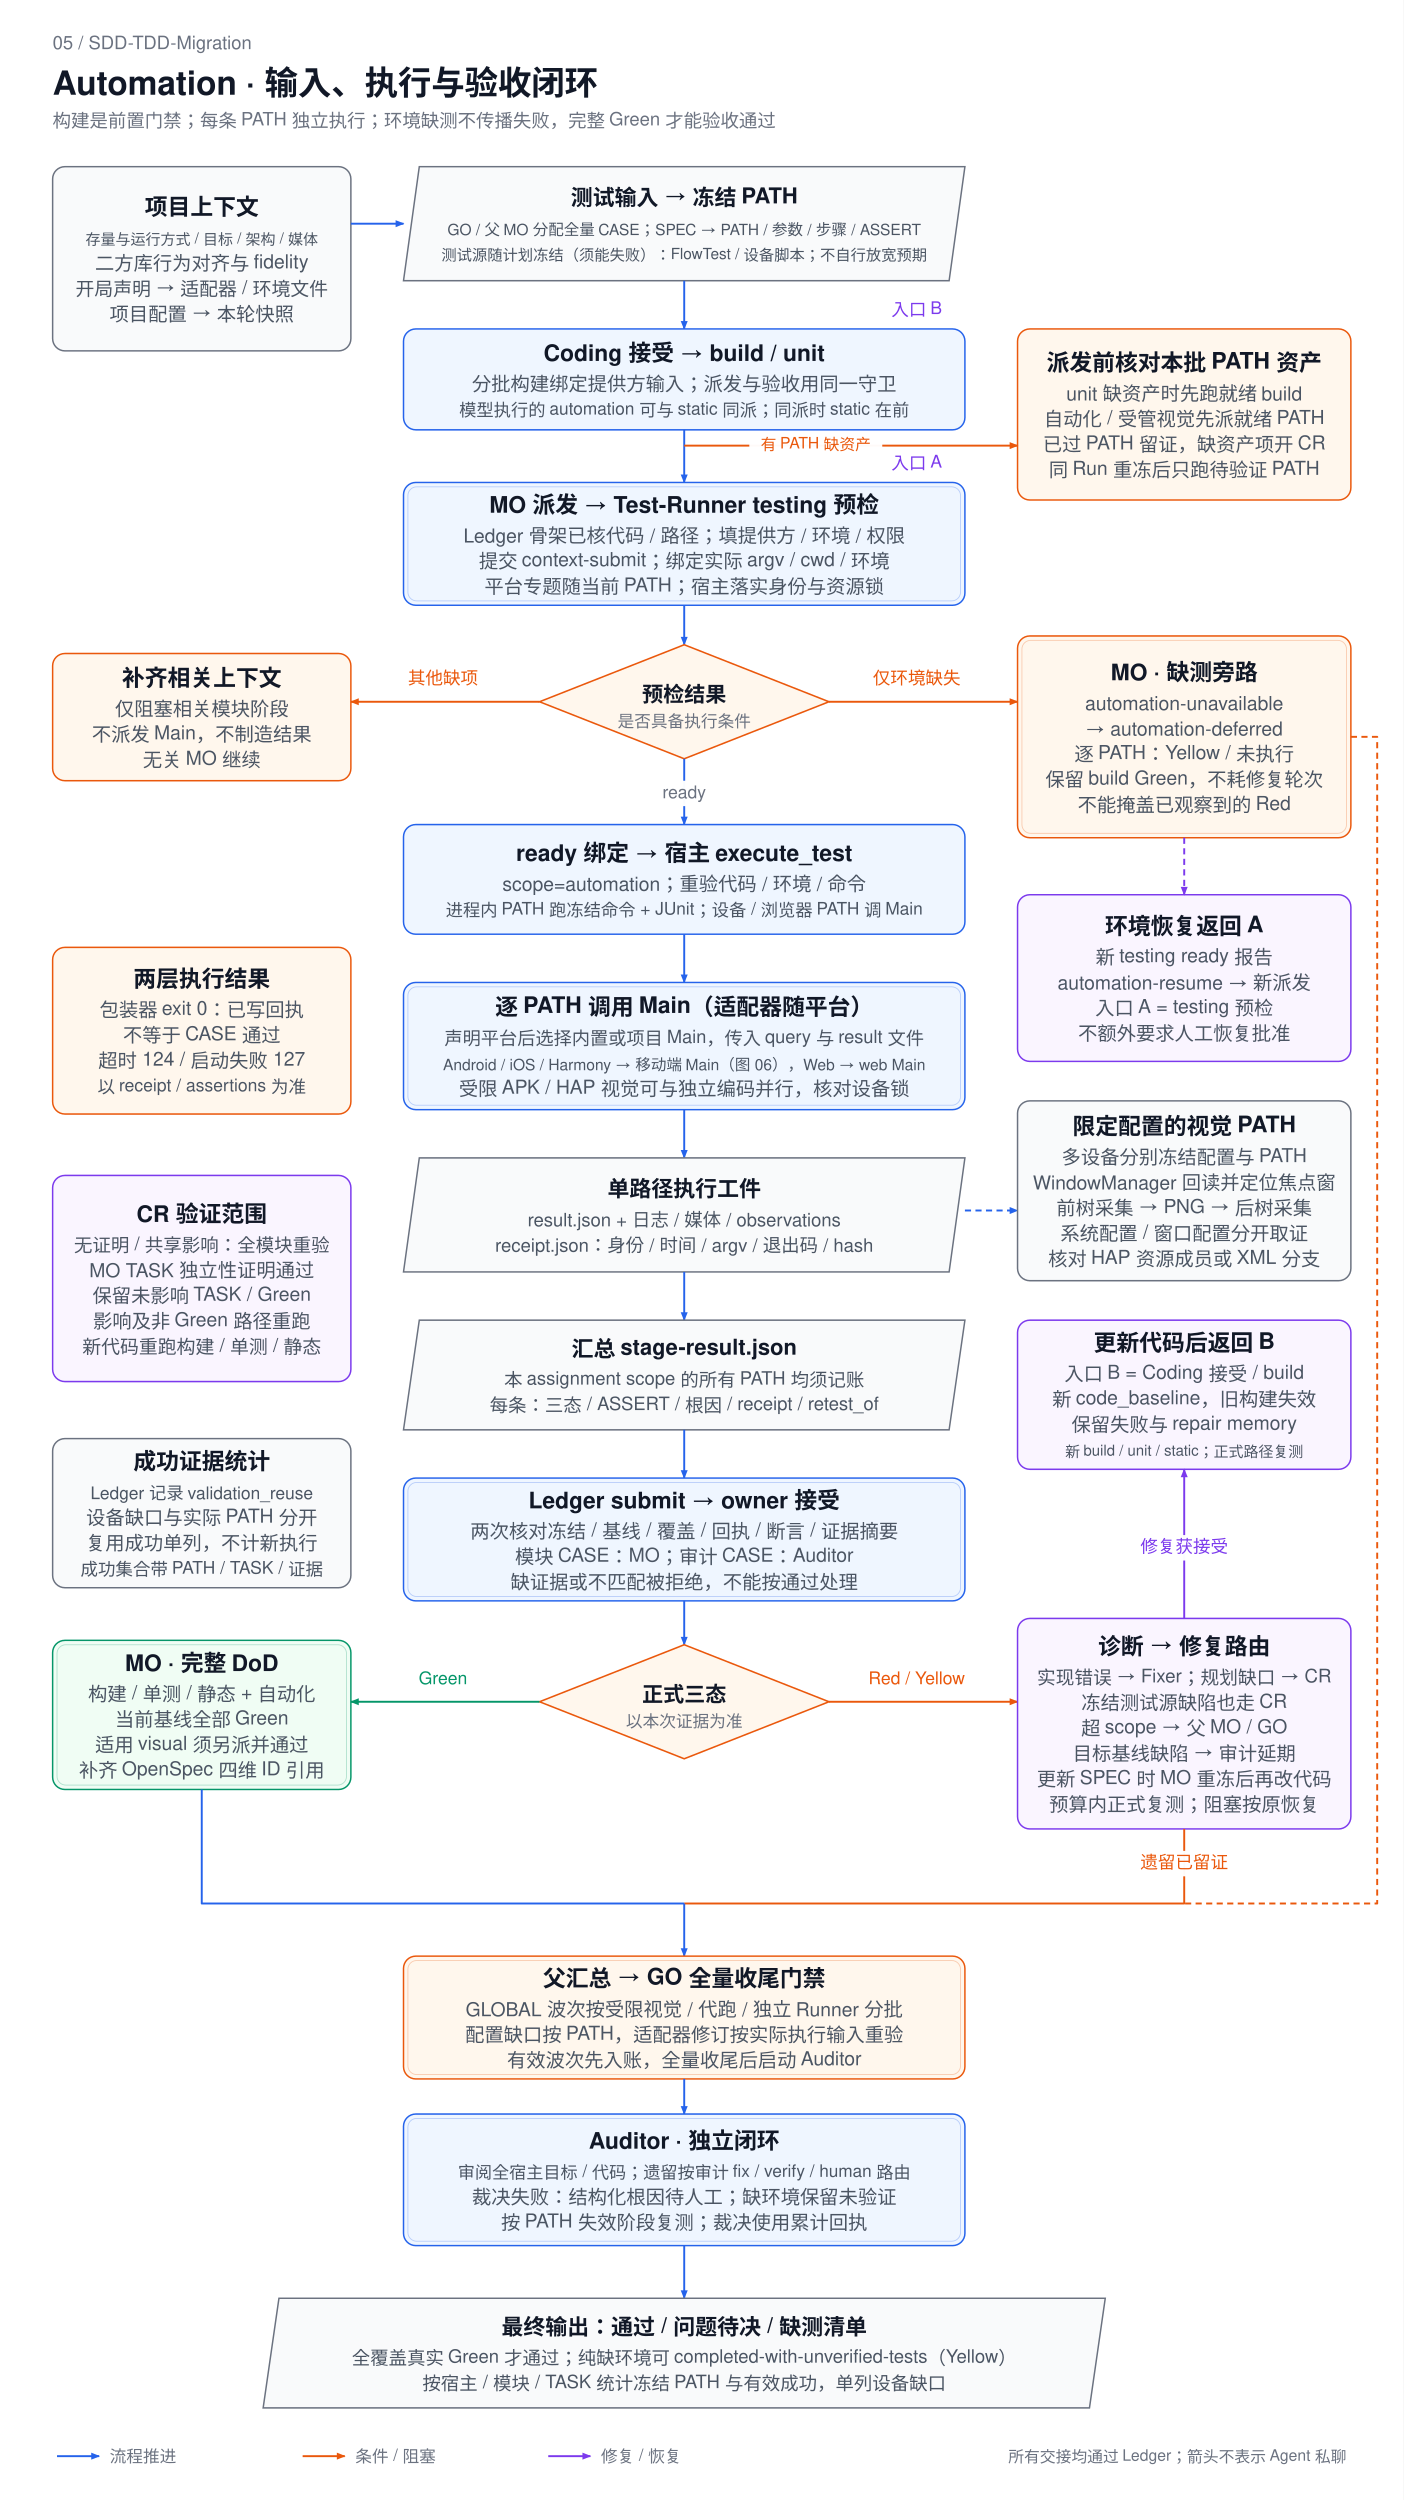
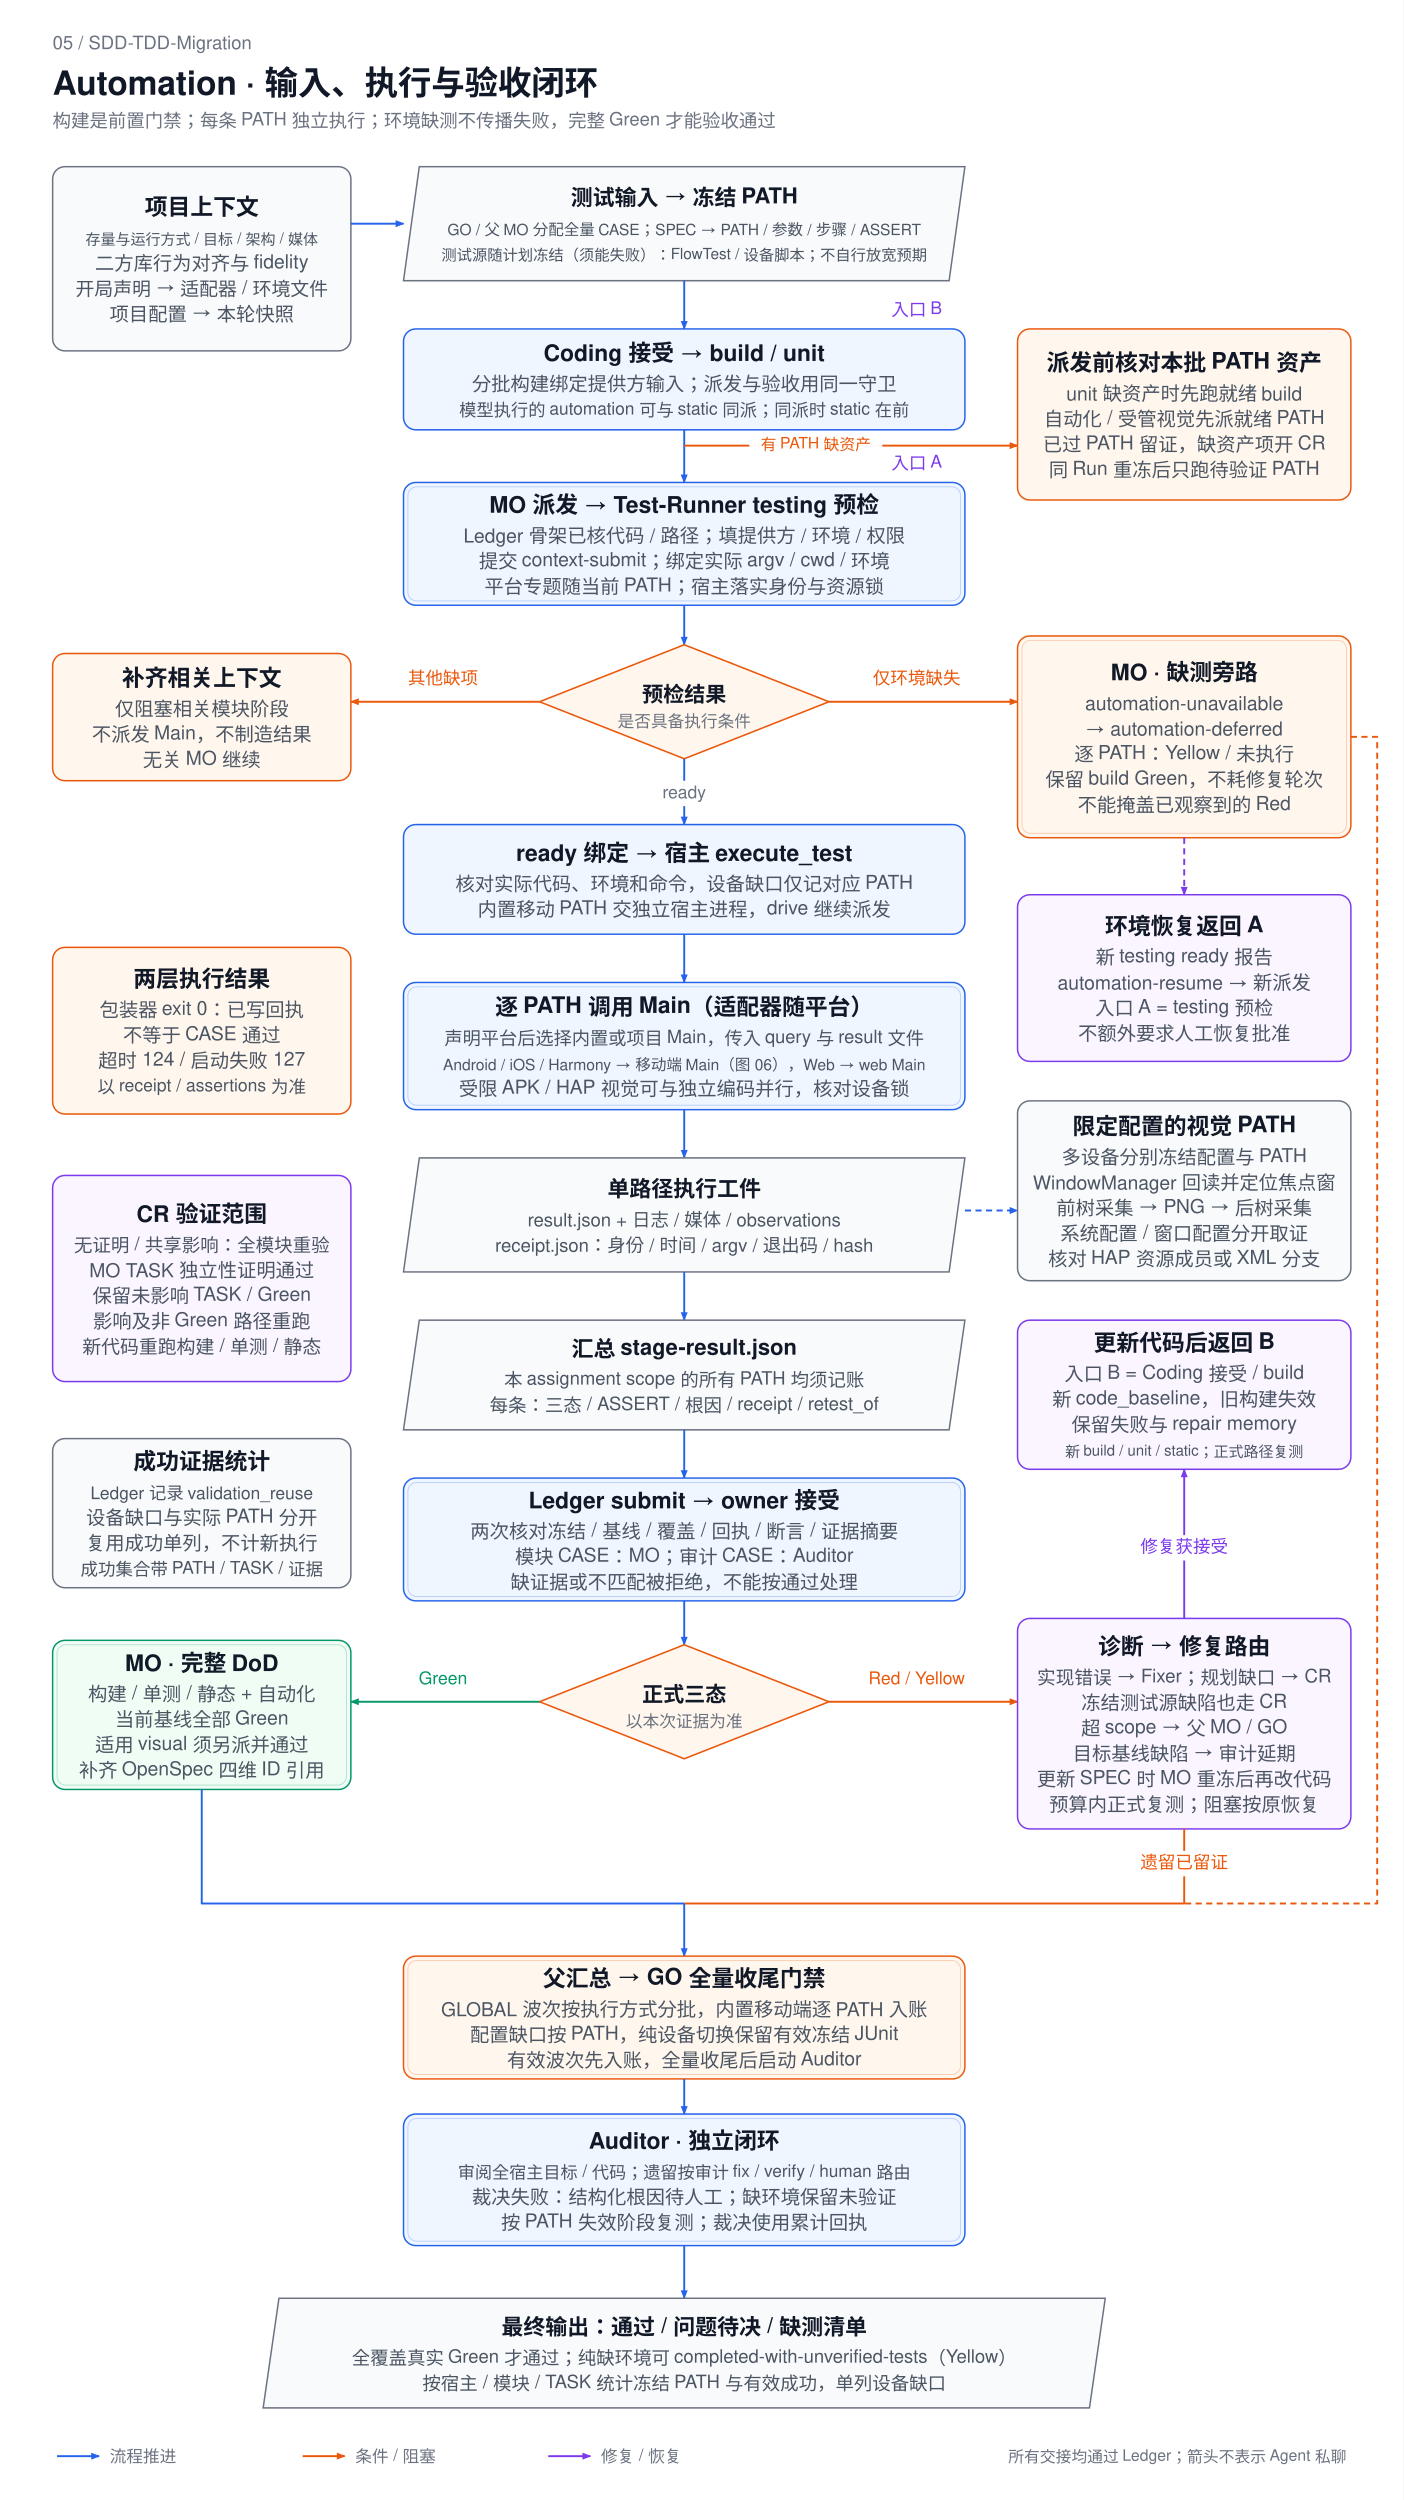
<svg xmlns="http://www.w3.org/2000/svg" width="1600" height="2850" viewBox="0 0 1600 2850" role="img" aria-labelledby="title desc">
  <style>text {font-family: "Helvetica Neue", Helvetica, Arial, "PingFang SC", "Microsoft YaHei", sans-serif;}</style>
  <defs>
    <marker id="arrow-blue" markerWidth="10" markerHeight="8" refX="9" refY="4" orient="auto" markerUnits="userSpaceOnUse">
      <path d="M0,0 L10,4 L0,8 Z" fill="#2563eb" />
    </marker>
    <marker id="arrow-orange" markerWidth="10" markerHeight="8" refX="9" refY="4" orient="auto" markerUnits="userSpaceOnUse">
      <path d="M0,0 L10,4 L0,8 Z" fill="#ea580c" />
    </marker>
    <marker id="arrow-green" markerWidth="10" markerHeight="8" refX="9" refY="4" orient="auto" markerUnits="userSpaceOnUse">
      <path d="M0,0 L10,4 L0,8 Z" fill="#059669" />
    </marker>
    <marker id="arrow-purple" markerWidth="10" markerHeight="8" refX="9" refY="4" orient="auto" markerUnits="userSpaceOnUse">
      <path d="M0,0 L10,4 L0,8 Z" fill="#7c3aed" />
    </marker>
    <marker id="arrow-gray" markerWidth="10" markerHeight="8" refX="9" refY="4" orient="auto" markerUnits="userSpaceOnUse">
      <path d="M0,0 L10,4 L0,8 Z" fill="#6b7280" />
    </marker>
  </defs>
  <rect width="1600" height="2850" fill="white" />
  <text x="60" y="56" font-size="21.00" fill="#6b7280" text-anchor="start" font-weight="400">05  /  SDD-TDD-Migration</text>
  <text x="60" y="108" font-size="38.00" fill="#111827" text-anchor="start" font-weight="700">Automation · 输入、执行与验收闭环</text>
  <text x="60" y="145" font-size="21.00" fill="#6b7280" text-anchor="start" font-weight="400">构建是前置门禁；每条 PATH 独立执行；环境缺测不传播失败，完整 Green 才能验收通过</text>
  <path d="M478,190 H1100 L1082,320 H460 Z" fill="#f9fafb" stroke="#6b7280" stroke-width="1.7" />
  <text x="780.0" y="234.0" font-size="25.00" fill="#111827" text-anchor="middle" font-weight="650">测试输入 → 冻结 PATH</text>
  <text x="780.0" y="268.0" font-size="17.68" fill="#4b5563" text-anchor="middle" font-weight="400">GO / 父 MO 分配全量 CASE；SPEC → PATH / 参数 / 步骤 / ASSERT</text>
  <text x="780.0" y="297.0" font-size="17.43" fill="#4b5563" text-anchor="middle" font-weight="400">测试源随计划冻结（须能失败）：FlowTest / 设备脚本；不自行放宽预期</text>
  <rect x="60" y="190" width="340" height="210" rx="14" fill="#f9fafb" stroke="#6b7280" stroke-width="1.7" />
  <text x="230.0" y="245.0" font-size="26.00" fill="#111827" text-anchor="middle" font-weight="650">项目上下文</text>
  <text x="230.0" y="279.0" font-size="17.10" fill="#4b5563" text-anchor="middle" font-weight="400">存量与运行方式 / 目标 / 架构 / 媒体</text>
  <text x="230.0" y="308.0" font-size="22.00" fill="#4b5563" text-anchor="middle" font-weight="400">二方库行为对齐与 fidelity</text>
  <text x="230.0" y="337.0" font-size="21.50" fill="#4b5563" text-anchor="middle" font-weight="400">开局声明 → 适配器 / 环境文件</text>
  <text x="230.0" y="366.0" font-size="22.00" fill="#4b5563" text-anchor="middle" font-weight="400">项目配置 → 本轮快照</text>
  <path d="M400,255 L460,255" fill="none" stroke="#2563eb" stroke-width="2.2" stroke-linejoin="round" marker-end="url(#arrow-blue)" />
  <path d="M780,320 L780,375" fill="none" stroke="#2563eb" stroke-width="2.2" stroke-linejoin="round" marker-end="url(#arrow-blue)" />
  <rect x="460" y="375" width="640" height="115" rx="14" fill="#eff6ff" stroke="#2563eb" stroke-width="1.7" />
  <text x="780.0" y="411.5" font-size="26.00" fill="#111827" text-anchor="middle" font-weight="650">Coding 接受 → build / unit</text>
  <text x="780.0" y="445.5" font-size="22.00" fill="#4b5563" text-anchor="middle" font-weight="400">分批构建绑定提供方输入；派发与验收用同一守卫</text>
  <text x="780.0" y="474.5" font-size="19.70" fill="#4b5563" text-anchor="middle" font-weight="400">模型执行的 automation 可与 static 同派；同派时 static 在前</text>
  <rect x="1160" y="375" width="380" height="195" rx="14" fill="#fff7ed" stroke="#ea580c" stroke-width="1.7" />
  <text x="1350.0" y="422.5" font-size="26.00" fill="#111827" text-anchor="middle" font-weight="650">派发前核对本批 PATH 资产</text>
  <text x="1350.0" y="456.5" font-size="22.00" fill="#4b5563" text-anchor="middle" font-weight="400">unit 缺资产时先跑就绪 build</text>
  <text x="1350.0" y="485.5" font-size="22.00" fill="#4b5563" text-anchor="middle" font-weight="400">自动化 / 受管视觉先派就绪 PATH</text>
  <text x="1350.0" y="514.5" font-size="22.00" fill="#4b5563" text-anchor="middle" font-weight="400">已过 PATH 留证，缺资产项开 CR</text>
  <text x="1350.0" y="543.5" font-size="22.00" fill="#4b5563" text-anchor="middle" font-weight="400">同 Run 重冻后只跑待验证 PATH</text>
  <path d="M780,490 L780,550" fill="none" stroke="#2563eb" stroke-width="2.2" stroke-linejoin="round" marker-end="url(#arrow-blue)" />
  <path d="M780,508 L1160,508" fill="none" stroke="#ea580c" stroke-width="2.2" stroke-linejoin="round" marker-end="url(#arrow-orange)" />
  <rect x="854.22" y="495" width="151.56" height="27" rx="4" fill="white" opacity="0.97" />
  <text x="930" y="513" font-size="18.00" fill="#ea580c" text-anchor="middle" font-weight="400">有 PATH 缺资产</text>
  <rect x="460" y="550" width="640" height="140" rx="14" fill="#eff6ff" stroke="#2563eb" stroke-width="1.7" />
  <rect x="465" y="555" width="630" height="130" rx="10" fill="none" stroke="#2563eb" stroke-opacity="0.28" />
  <text x="780.0" y="584.5" font-size="26.00" fill="#111827" text-anchor="middle" font-weight="650">MO 派发 → Test-Runner testing 预检</text>
  <text x="780.0" y="618.5" font-size="22.00" fill="#4b5563" text-anchor="middle" font-weight="400">Ledger 骨架已核代码 / 路径；填提供方 / 环境 / 权限</text>
  <text x="780.0" y="647.5" font-size="22.00" fill="#4b5563" text-anchor="middle" font-weight="400">提交 context-submit；绑定实际 argv / cwd / 环境</text>
  <text x="780.0" y="676.5" font-size="22.00" fill="#4b5563" text-anchor="middle" font-weight="400">平台专题随当前 PATH；宿主落实身份与资源锁</text>
  <path d="M780,690 L780,735" fill="none" stroke="#2563eb" stroke-width="2.2" stroke-linejoin="round" marker-end="url(#arrow-blue)" />
  <path d="M780,735.0 L945.0,800 L780,865.0 L615.0,800 Z" fill="#fff7ed" stroke="#ea580c" stroke-width="1.8" />
  <text x="780" y="800" font-size="24.00" fill="#111827" text-anchor="middle" font-weight="650">预检结果</text>
  <text x="780" y="829" font-size="19.00" fill="#6b7280" text-anchor="middle" font-weight="400">是否具备执行条件</text>
  <path d="M615,800 L400,800" fill="none" stroke="#ea580c" stroke-width="2.2" stroke-linejoin="round" marker-end="url(#arrow-orange)" />
  <rect x="456.0" y="760" width="98" height="29" rx="4" fill="white" opacity="0.97" />
  <text x="505" y="780" font-size="20.00" fill="#ea580c" text-anchor="middle" font-weight="400">其他缺项</text>
  <rect x="60" y="745" width="340" height="145" rx="14" fill="#fff7ed" stroke="#ea580c" stroke-width="1.7" />
  <text x="230.0" y="782.0" font-size="26.00" fill="#111827" text-anchor="middle" font-weight="650">补齐相关上下文</text>
  <text x="230.0" y="816.0" font-size="22.00" fill="#4b5563" text-anchor="middle" font-weight="400">仅阻塞相关模块阶段</text>
  <text x="230.0" y="845.0" font-size="22.00" fill="#4b5563" text-anchor="middle" font-weight="400">不派发 Main，不制造结果</text>
  <text x="230.0" y="874.0" font-size="22.00" fill="#4b5563" text-anchor="middle" font-weight="400">无关 MO 继续</text>
  <path d="M945,800 L1160,800" fill="none" stroke="#ea580c" stroke-width="2.2" stroke-linejoin="round" marker-end="url(#arrow-orange)" />
  <rect x="986.0" y="760" width="118" height="29" rx="4" fill="white" opacity="0.97" />
  <text x="1045" y="780" font-size="20.00" fill="#ea580c" text-anchor="middle" font-weight="400">仅环境缺失</text>
  <rect x="1160" y="725" width="380" height="230" rx="14" fill="#fff7ed" stroke="#ea580c" stroke-width="1.7" />
  <rect x="1165" y="730" width="370" height="220" rx="10" fill="none" stroke="#ea580c" stroke-opacity="0.28" />
  <text x="1350.0" y="775.5" font-size="26.00" fill="#111827" text-anchor="middle" font-weight="650">MO · 缺测旁路</text>
  <text x="1350.0" y="809.5" font-size="22.00" fill="#4b5563" text-anchor="middle" font-weight="400">automation-unavailable</text>
  <text x="1350.0" y="838.5" font-size="22.00" fill="#4b5563" text-anchor="middle" font-weight="400">→ automation-deferred</text>
  <text x="1350.0" y="867.5" font-size="22.00" fill="#4b5563" text-anchor="middle" font-weight="400">逐 PATH：Yellow / 未执行</text>
  <text x="1350.0" y="896.5" font-size="22.00" fill="#4b5563" text-anchor="middle" font-weight="400">保留 build Green，不耗修复轮次</text>
  <text x="1350.0" y="925.5" font-size="22.00" fill="#4b5563" text-anchor="middle" font-weight="400">不能掩盖已观察到的 Red</text>
  <path d="M780,865 L780,940" fill="none" stroke="#2563eb" stroke-width="2.2" stroke-linejoin="round" marker-end="url(#arrow-blue)" />
  <rect x="742.5" y="890" width="75.0" height="29" rx="4" fill="white" opacity="0.97" />
  <text x="780" y="910" font-size="20.00" fill="#6b7280" text-anchor="middle" font-weight="400">ready</text>
  <rect x="460" y="940" width="640" height="125" rx="14" fill="#eff6ff" stroke="#2563eb" stroke-width="1.7" />
  <text x="780.0" y="981.5" font-size="26.00" fill="#111827" text-anchor="middle" font-weight="650">ready 绑定 → 宿主 execute_test</text>
-   <text x="780.0" y="1015.5" font-size="22.00" fill="#4b5563" text-anchor="middle" font-weight="400">scope=automation；重验代码 / 环境 / 命令</text>
-   <text x="780.0" y="1044.5" font-size="19.70" fill="#4b5563" text-anchor="middle" font-weight="400">进程内 PATH 跑冻结命令 + JUnit；设备 / 浏览器 PATH 调 Main</text>
+   <text x="780.0" y="1015.5" font-size="22.00" fill="#4b5563" text-anchor="middle" font-weight="400">核对实际代码、环境和命令，设备缺口仅记对应 PATH</text>
+   <text x="780.0" y="1044.5" font-size="22.00" fill="#4b5563" text-anchor="middle" font-weight="400">内置移动 PATH 交独立宿主进程，drive 继续派发</text>
  <path d="M780,1065 L780,1120" fill="none" stroke="#2563eb" stroke-width="2.2" stroke-linejoin="round" marker-end="url(#arrow-blue)" />
  <rect x="460" y="1120" width="640" height="145" rx="14" fill="#eff6ff" stroke="#2563eb" stroke-width="1.7" />
  <rect x="465" y="1125" width="630" height="135" rx="10" fill="none" stroke="#2563eb" stroke-opacity="0.28" />
  <text x="780.0" y="1157.0" font-size="26.00" fill="#111827" text-anchor="middle" font-weight="650">逐 PATH 调用 Main（适配器随平台）</text>
  <text x="780.0" y="1191.0" font-size="20.75" fill="#4b5563" text-anchor="middle" font-weight="400">声明平台后选择内置或项目 Main，传入 query 与 result 文件</text>
  <text x="780.0" y="1220.0" font-size="17.75" fill="#4b5563" text-anchor="middle" font-weight="400">Android / iOS / Harmony → 移动端 Main（图 06），Web → web Main</text>
  <text x="780.0" y="1249.0" font-size="22.00" fill="#4b5563" text-anchor="middle" font-weight="400">受限 APK / HAP 视觉可与独立编码并行，核对设备锁</text>
  <rect x="60" y="1080" width="340" height="190" rx="14" fill="#fff7ed" stroke="#ea580c" stroke-width="1.7" />
  <text x="230.0" y="1125.0" font-size="26.00" fill="#111827" text-anchor="middle" font-weight="650">两层执行结果</text>
  <text x="230.0" y="1159.0" font-size="22.00" fill="#4b5563" text-anchor="middle" font-weight="400">包装器 exit 0：已写回执</text>
  <text x="230.0" y="1188.0" font-size="22.00" fill="#4b5563" text-anchor="middle" font-weight="400">不等于 CASE 通过</text>
  <text x="230.0" y="1217.0" font-size="22.00" fill="#4b5563" text-anchor="middle" font-weight="400">超时 124 / 启动失败 127</text>
  <text x="230.0" y="1246.0" font-size="19.95" fill="#4b5563" text-anchor="middle" font-weight="400">以 receipt / assertions 为准</text>
  <path d="M780,1265 L780,1320" fill="none" stroke="#2563eb" stroke-width="2.2" stroke-linejoin="round" marker-end="url(#arrow-blue)" />
  <path d="M478,1320 H1100 L1082,1450 H460 Z" fill="#f9fafb" stroke="#6b7280" stroke-width="1.7" />
  <text x="780.0" y="1364.0" font-size="25.00" fill="#111827" text-anchor="middle" font-weight="650">单路径执行工件</text>
  <text x="780.0" y="1398.0" font-size="21.00" fill="#4b5563" text-anchor="middle" font-weight="400">result.json + 日志 / 媒体 / observations</text>
  <text x="780.0" y="1427.0" font-size="21.00" fill="#4b5563" text-anchor="middle" font-weight="400">receipt.json：身份 / 时间 / argv / 退出码 / hash</text>
  <path d="M1100,1380 L1160,1380" fill="none" stroke="#2563eb" stroke-width="2.2" stroke-linejoin="round" stroke-dasharray="7 5" marker-end="url(#arrow-blue)" />
  <rect x="1160" y="1255" width="380" height="205" rx="14" fill="#f9fafb" stroke="#6b7280" stroke-width="1.7" />
  <text x="1350.0" y="1293.0" font-size="26.00" fill="#111827" text-anchor="middle" font-weight="650">限定配置的视觉 PATH</text>
  <text x="1350.0" y="1327.0" font-size="22.00" fill="#4b5563" text-anchor="middle" font-weight="400">多设备分别冻结配置与 PATH</text>
  <text x="1350.0" y="1356.0" font-size="21.90" fill="#4b5563" text-anchor="middle" font-weight="400">WindowManager 回读并定位焦点窗</text>
  <text x="1350.0" y="1385.0" font-size="22.00" fill="#4b5563" text-anchor="middle" font-weight="400">前树采集 → PNG → 后树采集</text>
  <text x="1350.0" y="1414.0" font-size="22.00" fill="#4b5563" text-anchor="middle" font-weight="400">系统配置 / 窗口配置分开取证</text>
  <text x="1350.0" y="1443.0" font-size="22.00" fill="#4b5563" text-anchor="middle" font-weight="400">核对 HAP 资源成员或 XML 分支</text>
  <rect x="60" y="1340" width="340" height="235" rx="14" fill="#faf5ff" stroke="#7c3aed" stroke-width="1.7" />
  <text x="230.0" y="1393.0" font-size="26.00" fill="#111827" text-anchor="middle" font-weight="650">CR 验证范围</text>
  <text x="230.0" y="1427.0" font-size="21.07" fill="#4b5563" text-anchor="middle" font-weight="400">无证明 / 共享影响：全模块重验</text>
  <text x="230.0" y="1456.0" font-size="22.00" fill="#4b5563" text-anchor="middle" font-weight="400">MO TASK 独立性证明通过</text>
  <text x="230.0" y="1485.0" font-size="22.00" fill="#4b5563" text-anchor="middle" font-weight="400">保留未影响 TASK / Green</text>
  <text x="230.0" y="1514.0" font-size="22.00" fill="#4b5563" text-anchor="middle" font-weight="400">影响及非 Green 路径重跑</text>
  <text x="230.0" y="1543.0" font-size="21.50" fill="#4b5563" text-anchor="middle" font-weight="400">新代码重跑构建 / 单测 / 静态</text>
  <rect x="60" y="1640" width="340" height="170" rx="14" fill="#f9fafb" stroke="#6b7280" stroke-width="1.7" />
  <text x="230.0" y="1675.0" font-size="26.00" fill="#111827" text-anchor="middle" font-weight="650">成功证据统计</text>
  <text x="230.0" y="1709.0" font-size="19.77" fill="#4b5563" text-anchor="middle" font-weight="400">Ledger 记录 validation_reuse</text>
  <text x="230.0" y="1738.0" font-size="22.00" fill="#4b5563" text-anchor="middle" font-weight="400">设备缺口与实际 PATH 分开</text>
  <text x="230.0" y="1767.0" font-size="22.00" fill="#4b5563" text-anchor="middle" font-weight="400">复用成功单列，不计新执行</text>
  <text x="230.0" y="1796.0" font-size="19.94" fill="#4b5563" text-anchor="middle" font-weight="400">成功集合带 PATH / TASK / 证据</text>
  <path d="M780,1450 L780,1505" fill="none" stroke="#2563eb" stroke-width="2.2" stroke-linejoin="round" marker-end="url(#arrow-blue)" />
  <path d="M478,1505 H1100 L1082,1630 H460 Z" fill="#f9fafb" stroke="#6b7280" stroke-width="1.7" />
  <text x="780.0" y="1546.5" font-size="25.00" fill="#111827" text-anchor="middle" font-weight="650">汇总 stage-result.json</text>
  <text x="780.0" y="1580.5" font-size="21.00" fill="#4b5563" text-anchor="middle" font-weight="400">本 assignment scope 的所有 PATH 均须记账</text>
  <text x="780.0" y="1609.5" font-size="21.00" fill="#4b5563" text-anchor="middle" font-weight="400">每条：三态 / ASSERT / 根因 / receipt / retest_of</text>
  <path d="M780,1630 L780,1685" fill="none" stroke="#2563eb" stroke-width="2.2" stroke-linejoin="round" marker-end="url(#arrow-blue)" />
  <rect x="460" y="1685" width="640" height="140" rx="14" fill="#eff6ff" stroke="#2563eb" stroke-width="1.7" />
  <rect x="465" y="1690" width="630" height="130" rx="10" fill="none" stroke="#2563eb" stroke-opacity="0.28" />
  <text x="780.0" y="1719.5" font-size="26.00" fill="#111827" text-anchor="middle" font-weight="650">Ledger submit → owner 接受</text>
  <text x="780.0" y="1753.5" font-size="22.00" fill="#4b5563" text-anchor="middle" font-weight="400">两次核对冻结 / 基线 / 覆盖 / 回执 / 断言 / 证据摘要</text>
  <text x="780.0" y="1782.5" font-size="22.00" fill="#4b5563" text-anchor="middle" font-weight="400">模块 CASE：MO；审计 CASE：Auditor</text>
  <text x="780.0" y="1811.5" font-size="22.00" fill="#4b5563" text-anchor="middle" font-weight="400">缺证据或不匹配被拒绝，不能按通过处理</text>
  <path d="M780,1825 L780,1875" fill="none" stroke="#2563eb" stroke-width="2.2" stroke-linejoin="round" marker-end="url(#arrow-blue)" />
  <path d="M780,1875.0 L945.0,1940 L780,2005.0 L615.0,1940 Z" fill="#fff7ed" stroke="#ea580c" stroke-width="1.8" />
  <text x="780" y="1940" font-size="24.00" fill="#111827" text-anchor="middle" font-weight="650">正式三态</text>
  <text x="780" y="1969" font-size="19.00" fill="#6b7280" text-anchor="middle" font-weight="400">以本次证据为准</text>
  <path d="M615,1940 L400,1940" fill="none" stroke="#059669" stroke-width="2.2" stroke-linejoin="round" marker-end="url(#arrow-green)" />
  <rect x="467.5" y="1900" width="75.0" height="29" rx="4" fill="white" opacity="0.97" />
  <text x="505" y="1920" font-size="20.00" fill="#059669" text-anchor="middle" font-weight="400">Green</text>
  <rect x="60" y="1870" width="340" height="170" rx="14" fill="#f0fdf4" stroke="#059669" stroke-width="1.7" />
  <rect x="65" y="1875" width="330" height="160" rx="10" fill="none" stroke="#059669" stroke-opacity="0.28" />
  <text x="230.0" y="1905.0" font-size="26.00" fill="#111827" text-anchor="middle" font-weight="650">MO · 完整 DoD</text>
  <text x="230.0" y="1939.0" font-size="21.94" fill="#4b5563" text-anchor="middle" font-weight="400">构建 / 单测 / 静态 + 自动化</text>
  <text x="230.0" y="1968.0" font-size="22.00" fill="#4b5563" text-anchor="middle" font-weight="400">当前基线全部 Green</text>
  <text x="230.0" y="1997.0" font-size="22.00" fill="#4b5563" text-anchor="middle" font-weight="400">适用 visual 须另派并通过</text>
  <text x="230.0" y="2026.0" font-size="22.00" fill="#4b5563" text-anchor="middle" font-weight="400">补齐 OpenSpec 四维 ID 引用</text>
  <path d="M945,1940 L1160,1940" fill="none" stroke="#ea580c" stroke-width="2.2" stroke-linejoin="round" marker-end="url(#arrow-orange)" />
  <rect x="967.6" y="1900" width="154.8" height="29" rx="4" fill="white" opacity="0.97" />
  <text x="1045" y="1920" font-size="20.00" fill="#ea580c" text-anchor="middle" font-weight="400">Red / Yellow</text>
  <rect x="1160" y="1845" width="380" height="240" rx="14" fill="#faf5ff" stroke="#7c3aed" stroke-width="1.7" />
  <text x="1350.0" y="1886.0" font-size="26.00" fill="#111827" text-anchor="middle" font-weight="650">诊断 → 修复路由</text>
  <text x="1350.0" y="1920.0" font-size="21.33" fill="#4b5563" text-anchor="middle" font-weight="400">实现错误 → Fixer；规划缺口 → CR</text>
  <text x="1350.0" y="1949.0" font-size="22.00" fill="#4b5563" text-anchor="middle" font-weight="400">冻结测试源缺陷也走 CR</text>
  <text x="1350.0" y="1978.0" font-size="22.00" fill="#4b5563" text-anchor="middle" font-weight="400">超 scope → 父 MO / GO</text>
  <text x="1350.0" y="2007.0" font-size="22.00" fill="#4b5563" text-anchor="middle" font-weight="400">目标基线缺陷 → 审计延期</text>
  <text x="1350.0" y="2036.0" font-size="22.00" fill="#4b5563" text-anchor="middle" font-weight="400">更新 SPEC 时 MO 重冻后再改代码</text>
  <text x="1350.0" y="2065.0" font-size="22.00" fill="#4b5563" text-anchor="middle" font-weight="400">预算内正式复测；阻塞按原恢复</text>
  <rect x="1160" y="1505" width="380" height="170" rx="14" fill="#faf5ff" stroke="#7c3aed" stroke-width="1.7" />
  <text x="1350.0" y="1540.0" font-size="26.00" fill="#111827" text-anchor="middle" font-weight="650">更新代码后返回 B</text>
  <text x="1350.0" y="1574.0" font-size="22.00" fill="#4b5563" text-anchor="middle" font-weight="400">入口 B = Coding 接受 / build</text>
  <text x="1350.0" y="1603.0" font-size="22.00" fill="#4b5563" text-anchor="middle" font-weight="400">新 code_baseline，旧构建失效</text>
  <text x="1350.0" y="1632.0" font-size="22.00" fill="#4b5563" text-anchor="middle" font-weight="400">保留失败与 repair memory</text>
  <text x="1350.0" y="1661.0" font-size="17.04" fill="#4b5563" text-anchor="middle" font-weight="400">新 build / unit / static；正式路径复测</text>
  <path d="M1350,1845 L1350,1675" fill="none" stroke="#7c3aed" stroke-width="2.2" stroke-linejoin="round" marker-end="url(#arrow-purple)" />
  <rect x="1291.0" y="1750" width="118" height="29" rx="4" fill="white" opacity="0.97" />
  <text x="1350" y="1770" font-size="20.00" fill="#7c3aed" text-anchor="middle" font-weight="400">修复获接受</text>
  <rect x="1004.6" y="340" width="80.8" height="29" rx="4" fill="white" opacity="0.97" />
  <text x="1045" y="360" font-size="20.00" fill="#7c3aed" text-anchor="middle" font-weight="400">入口 B</text>
  <rect x="1160" y="1020" width="380" height="190" rx="14" fill="#faf5ff" stroke="#7c3aed" stroke-width="1.7" />
  <text x="1350.0" y="1065.0" font-size="26.00" fill="#111827" text-anchor="middle" font-weight="650">环境恢复返回 A</text>
  <text x="1350.0" y="1099.0" font-size="22.00" fill="#4b5563" text-anchor="middle" font-weight="400">新 testing ready 报告</text>
  <text x="1350.0" y="1128.0" font-size="22.00" fill="#4b5563" text-anchor="middle" font-weight="400">automation-resume → 新派发</text>
  <text x="1350.0" y="1157.0" font-size="22.00" fill="#4b5563" text-anchor="middle" font-weight="400">入口 A = testing 预检</text>
  <text x="1350.0" y="1186.0" font-size="22.00" fill="#4b5563" text-anchor="middle" font-weight="400">不额外要求人工恢复批准</text>
  <path d="M1350,955 L1350,1020" fill="none" stroke="#7c3aed" stroke-width="2.2" stroke-linejoin="round" stroke-dasharray="7 5" marker-end="url(#arrow-purple)" />
  <rect x="1004.6" y="515" width="80.8" height="29" rx="4" fill="white" opacity="0.97" />
  <text x="1045" y="535" font-size="20.00" fill="#7c3aed" text-anchor="middle" font-weight="400">入口 A</text>
  <path d="M230,2040 L230,2170 L780,2170" fill="none" stroke="#2563eb" stroke-width="2.2" stroke-linejoin="round" />
  <path d="M1350,2085 L1350,2170 L780,2170" fill="none" stroke="#ea580c" stroke-width="2.2" stroke-linejoin="round" />
  <rect x="1291.0" y="2110" width="118" height="29" rx="4" fill="white" opacity="0.97" />
  <text x="1350" y="2130" font-size="20.00" fill="#ea580c" text-anchor="middle" font-weight="400">遗留已留证</text>
  <path d="M1540,840 L1570,840 L1570,2170 L1350,2170" fill="none" stroke="#ea580c" stroke-width="2.2" stroke-linejoin="round" stroke-dasharray="7 5" />
  <path d="M780,2170 L780,2230" fill="none" stroke="#2563eb" stroke-width="2.2" stroke-linejoin="round" marker-end="url(#arrow-blue)" />
  <rect x="460" y="2230" width="640" height="140" rx="14" fill="#fff7ed" stroke="#ea580c" stroke-width="1.7" />
  <rect x="465" y="2235" width="630" height="130" rx="10" fill="none" stroke="#ea580c" stroke-opacity="0.28" />
  <text x="780.0" y="2264.5" font-size="26.00" fill="#111827" text-anchor="middle" font-weight="650">父汇总 → GO 全量收尾门禁</text>
-   <text x="780.0" y="2298.5" font-size="22.00" fill="#4b5563" text-anchor="middle" font-weight="400">GLOBAL 波次按受限视觉 / 代跑 / 独立 Runner 分批</text>
-   <text x="780.0" y="2327.5" font-size="22.00" fill="#4b5563" text-anchor="middle" font-weight="400">配置缺口按 PATH，适配器修订按实际执行输入重验</text>
+   <text x="780.0" y="2298.5" font-size="22.00" fill="#4b5563" text-anchor="middle" font-weight="400">GLOBAL 波次按执行方式分批，内置移动端逐 PATH 入账</text>
+   <text x="780.0" y="2327.5" font-size="22.00" fill="#4b5563" text-anchor="middle" font-weight="400">配置缺口按 PATH，纯设备切换保留有效冻结 JUnit</text>
  <text x="780.0" y="2356.5" font-size="22.00" fill="#4b5563" text-anchor="middle" font-weight="400">有效波次先入账，全量收尾后启动 Auditor</text>
  <path d="M780,2370 L780,2410" fill="none" stroke="#2563eb" stroke-width="2.2" stroke-linejoin="round" marker-end="url(#arrow-blue)" />
  <rect x="460" y="2410" width="640" height="150" rx="14" fill="#eff6ff" stroke="#2563eb" stroke-width="1.7" />
  <rect x="465" y="2415" width="630" height="140" rx="10" fill="none" stroke="#2563eb" stroke-opacity="0.28" />
  <text x="780.0" y="2449.5" font-size="26.00" fill="#111827" text-anchor="middle" font-weight="650">Auditor · 独立闭环</text>
  <text x="780.0" y="2483.5" font-size="19.52" fill="#4b5563" text-anchor="middle" font-weight="400">审阅全宿主目标 / 代码；遗留按审计 fix / verify / human 路由</text>
  <text x="780.0" y="2512.5" font-size="22.00" fill="#4b5563" text-anchor="middle" font-weight="400">裁决失败：结构化根因待人工；缺环境保留未验证</text>
  <text x="780.0" y="2541.5" font-size="22.00" fill="#4b5563" text-anchor="middle" font-weight="400">按 PATH 失效阶段复测；裁决使用累计回执</text>
  <path d="M780,2560 L780,2620" fill="none" stroke="#2563eb" stroke-width="2.2" stroke-linejoin="round" marker-end="url(#arrow-blue)" />
  <path d="M318,2620 H1260 L1242,2745 H300 Z" fill="#f9fafb" stroke="#6b7280" stroke-width="1.7" />
  <text x="780.0" y="2661.5" font-size="25.00" fill="#111827" text-anchor="middle" font-weight="650">最终输出：通过 / 问题待决 / 缺测清单</text>
  <text x="780.0" y="2695.5" font-size="21.00" fill="#4b5563" text-anchor="middle" font-weight="400">全覆盖真实 Green 才通过；纯缺环境可 completed-with-unverified-tests（Yellow）</text>
  <text x="780.0" y="2724.5" font-size="21.00" fill="#4b5563" text-anchor="middle" font-weight="400">按宿主 / 模块 / TASK 统计冻结 PATH 与有效成功，单列设备缺口</text>
  <path d="M65,2800 L113,2800" fill="none" stroke="#2563eb" stroke-width="2.2" stroke-linejoin="round" marker-end="url(#arrow-blue)" />
  <text x="125" y="2807" font-size="19.00" fill="#6b7280" text-anchor="start" font-weight="400">流程推进</text>
  <path d="M345,2800 L393,2800" fill="none" stroke="#ea580c" stroke-width="2.2" stroke-linejoin="round" marker-end="url(#arrow-orange)" />
  <text x="405" y="2807" font-size="19.00" fill="#6b7280" text-anchor="start" font-weight="400">条件 / 阻塞</text>
  <path d="M625,2800 L673,2800" fill="none" stroke="#7c3aed" stroke-width="2.2" stroke-linejoin="round" marker-end="url(#arrow-purple)" />
  <text x="685" y="2807" font-size="19.00" fill="#6b7280" text-anchor="start" font-weight="400">修复 / 恢复</text>
  <text x="1535" y="2807" font-size="18.00" fill="#6b7280" text-anchor="end" font-weight="400">所有交接均通过 Ledger；箭头不表示 Agent 私聊</text>
</svg>
